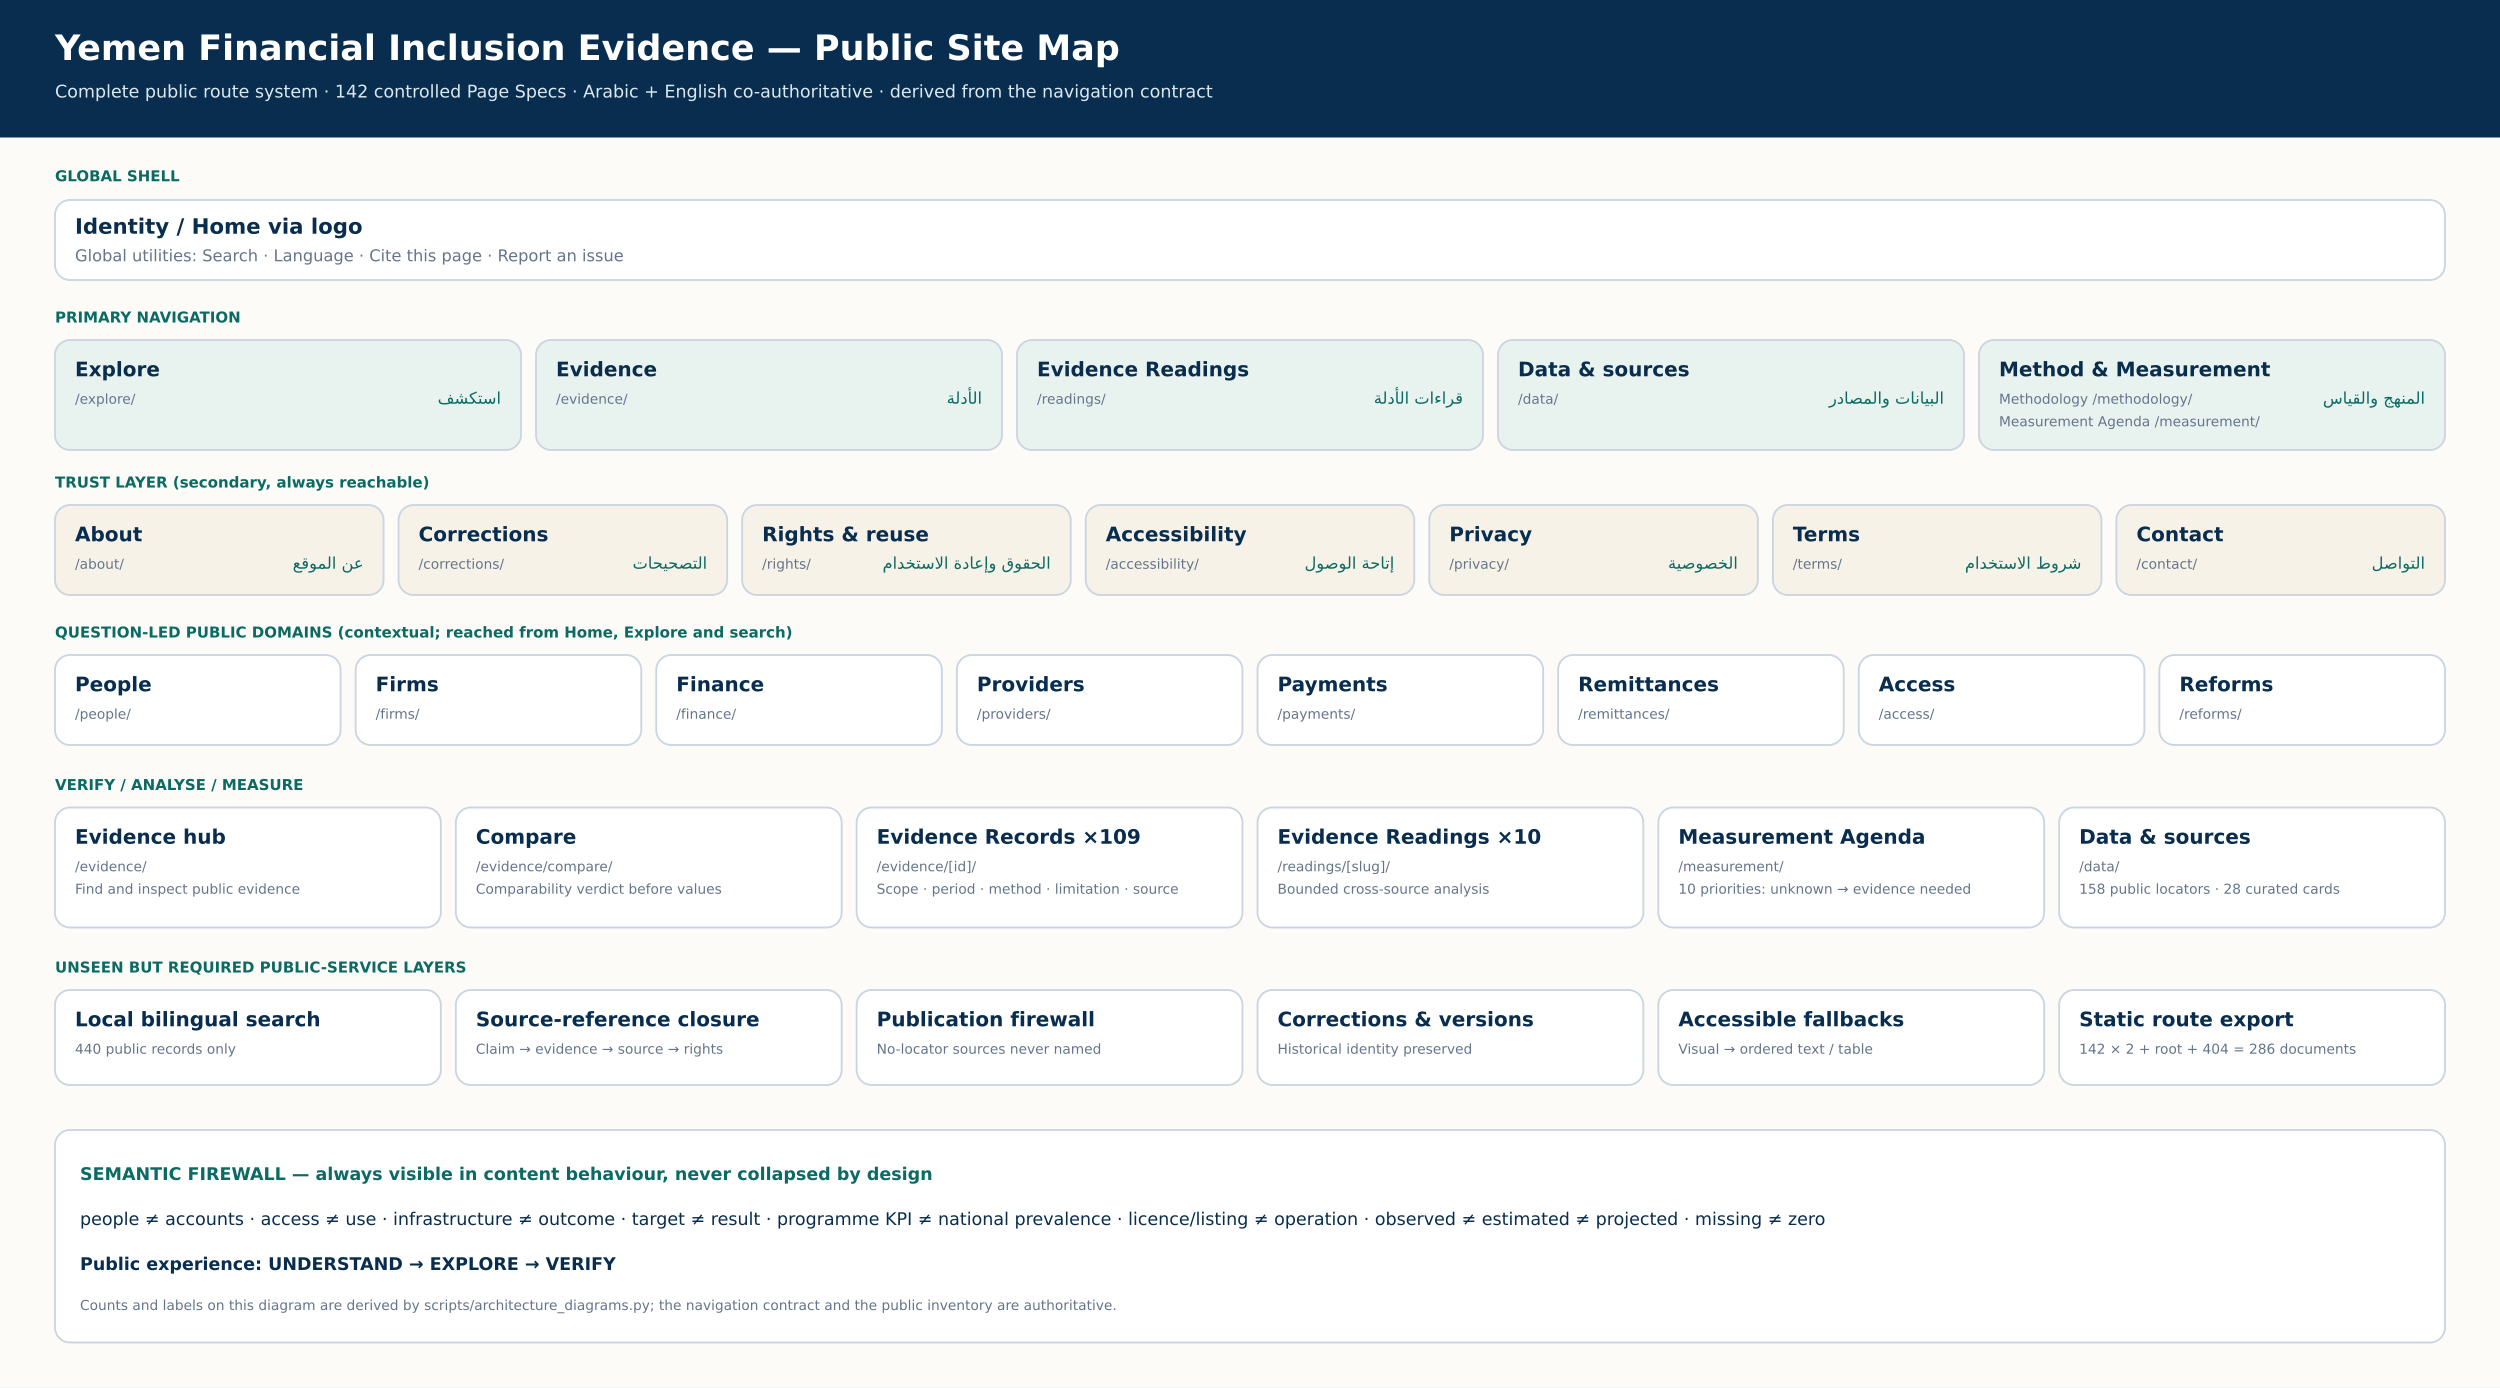
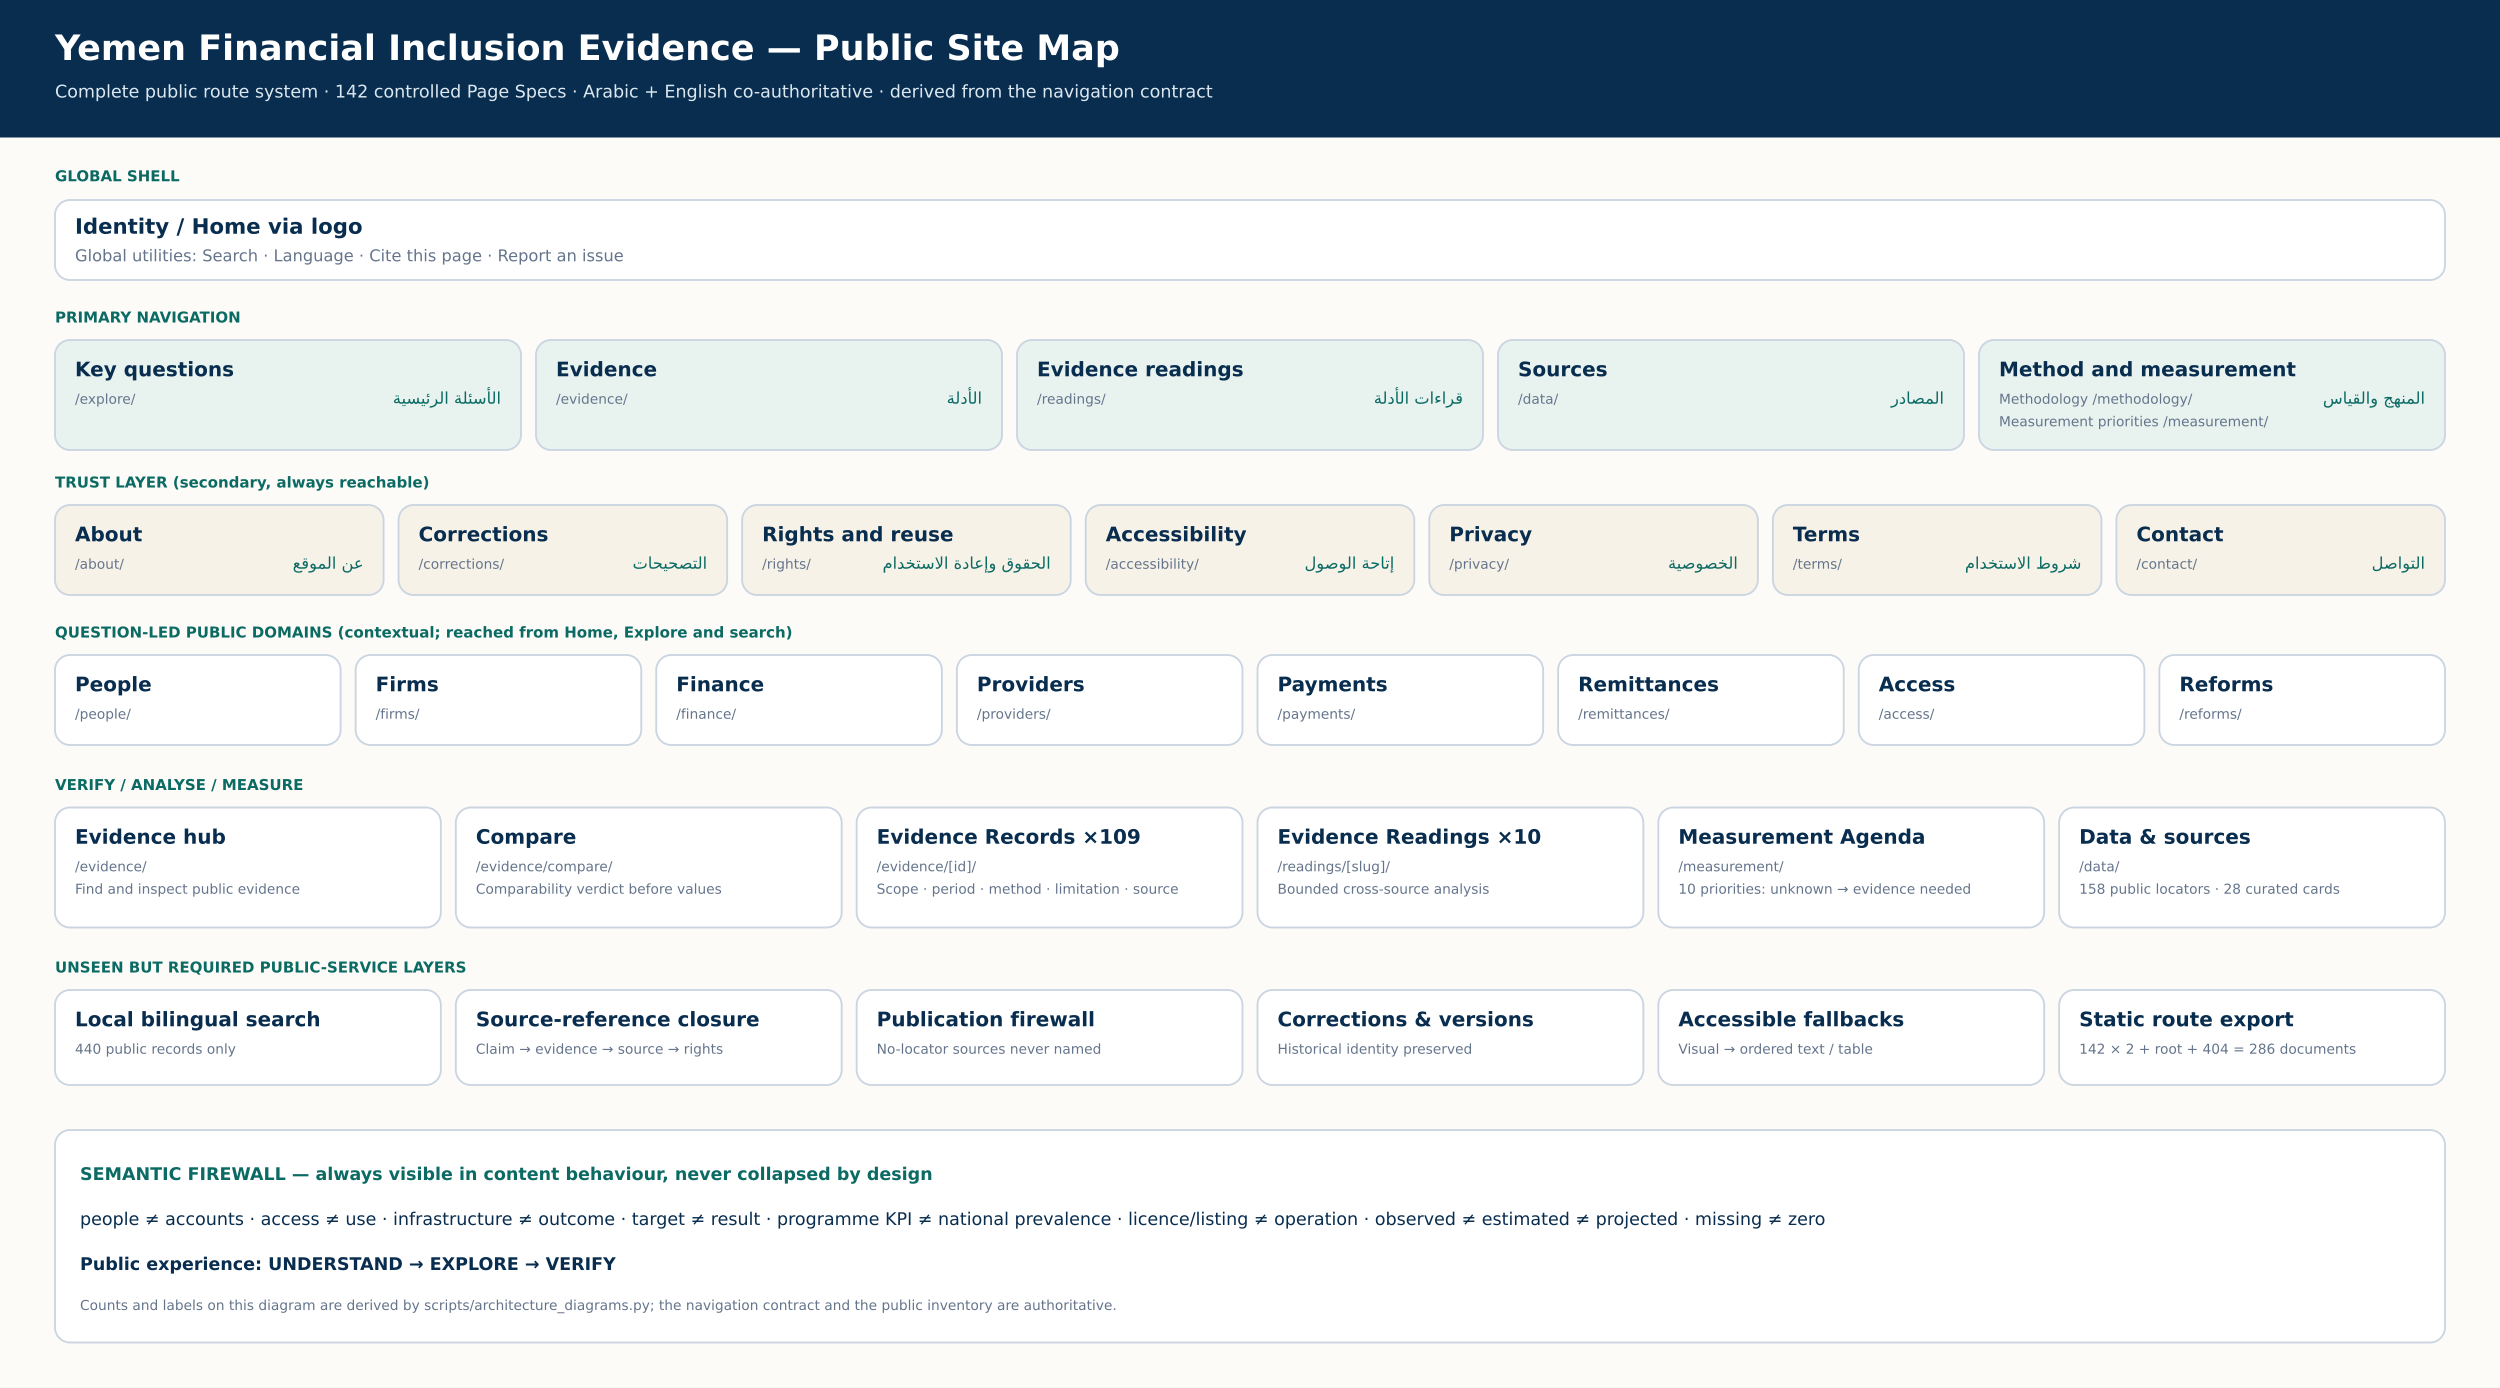
<svg xmlns="http://www.w3.org/2000/svg" width="2000" height="1110" viewBox="0 0 2000 1110" role="img">
  <rect width="2000" height="100%" fill="#FCFBF7" />
  <rect x="0" y="0" width="2000" height="110" fill="#082D4F" />
  <text x="44" y="48" font-family="IBM Plex Sans, IBM Plex Sans Arabic, DejaVu Sans, Arial, sans-serif" font-size="28" font-weight="700" fill="#FFFFFF" text-anchor="start">Yemen Financial Inclusion Evidence — Public Site Map</text>
  <text x="44" y="78" font-family="IBM Plex Sans, IBM Plex Sans Arabic, DejaVu Sans, Arial, sans-serif" font-size="14" font-weight="400" fill="#DCE8F0" text-anchor="start">Complete public route system · 142 controlled Page Specs · Arabic + English co-authoritative · derived from the navigation contract</text>
  <text x="44" y="145" font-family="IBM Plex Sans, IBM Plex Sans Arabic, DejaVu Sans, Arial, sans-serif" font-size="12" font-weight="700" fill="#0B6A63" text-anchor="start">GLOBAL SHELL</text>
  <rect x="44" y="160" width="1912" height="64" rx="12" fill="#FFFFFF" stroke="#CBD5E1" stroke-width="1.5" />
  <text x="60" y="187" font-family="IBM Plex Sans, IBM Plex Sans Arabic, DejaVu Sans, Arial, sans-serif" font-size="17" font-weight="600" fill="#082D4F" text-anchor="start">Identity / Home via logo</text>
  <text x="60" y="209" font-family="IBM Plex Sans, IBM Plex Sans Arabic, DejaVu Sans, Arial, sans-serif" font-size="13" font-weight="400" fill="#64748B" text-anchor="start">Global utilities: Search · Language · Cite this page · Report an issue</text>
  <text x="44" y="258" font-family="IBM Plex Sans, IBM Plex Sans Arabic, DejaVu Sans, Arial, sans-serif" font-size="12" font-weight="700" fill="#0B6A63" text-anchor="start">PRIMARY NAVIGATION</text>
  <rect x="44" y="272" width="372.8" height="88" rx="12" fill="#E8F3EF" stroke="#CBD5E1" stroke-width="1.5" />
-   <text x="60" y="301" font-family="IBM Plex Sans, IBM Plex Sans Arabic, DejaVu Sans, Arial, sans-serif" font-size="16" font-weight="600" fill="#082D4F" text-anchor="start">Explore</text>
-   <text x="400.8" y="323" font-family="IBM Plex Sans, IBM Plex Sans Arabic, DejaVu Sans, Arial, sans-serif" font-size="13" font-weight="500" fill="#0B6A63" text-anchor="start" direction="rtl">استكشف</text>
+   <text x="60" y="301" font-family="IBM Plex Sans, IBM Plex Sans Arabic, DejaVu Sans, Arial, sans-serif" font-size="16" font-weight="600" fill="#082D4F" text-anchor="start">Key questions</text>
+   <text x="400.8" y="323" font-family="IBM Plex Sans, IBM Plex Sans Arabic, DejaVu Sans, Arial, sans-serif" font-size="13" font-weight="500" fill="#0B6A63" text-anchor="start" direction="rtl">الأسئلة الرئيسية</text>
  <text x="60" y="323" font-family="IBM Plex Sans, IBM Plex Sans Arabic, DejaVu Sans, Arial, sans-serif" font-size="11" font-weight="400" fill="#64748B" text-anchor="start">/explore/</text>
  <rect x="428.8" y="272" width="372.8" height="88" rx="12" fill="#E8F3EF" stroke="#CBD5E1" stroke-width="1.5" />
  <text x="444.8" y="301" font-family="IBM Plex Sans, IBM Plex Sans Arabic, DejaVu Sans, Arial, sans-serif" font-size="16" font-weight="600" fill="#082D4F" text-anchor="start">Evidence</text>
  <text x="785.6" y="323" font-family="IBM Plex Sans, IBM Plex Sans Arabic, DejaVu Sans, Arial, sans-serif" font-size="13" font-weight="500" fill="#0B6A63" text-anchor="start" direction="rtl">الأدلة</text>
  <text x="444.8" y="323" font-family="IBM Plex Sans, IBM Plex Sans Arabic, DejaVu Sans, Arial, sans-serif" font-size="11" font-weight="400" fill="#64748B" text-anchor="start">/evidence/</text>
  <rect x="813.6" y="272" width="372.8" height="88" rx="12" fill="#E8F3EF" stroke="#CBD5E1" stroke-width="1.5" />
-   <text x="829.6" y="301" font-family="IBM Plex Sans, IBM Plex Sans Arabic, DejaVu Sans, Arial, sans-serif" font-size="16" font-weight="600" fill="#082D4F" text-anchor="start">Evidence Readings</text>
+   <text x="829.6" y="301" font-family="IBM Plex Sans, IBM Plex Sans Arabic, DejaVu Sans, Arial, sans-serif" font-size="16" font-weight="600" fill="#082D4F" text-anchor="start">Evidence readings</text>
  <text x="1170.4" y="323" font-family="IBM Plex Sans, IBM Plex Sans Arabic, DejaVu Sans, Arial, sans-serif" font-size="13" font-weight="500" fill="#0B6A63" text-anchor="start" direction="rtl">قراءات الأدلة</text>
  <text x="829.6" y="323" font-family="IBM Plex Sans, IBM Plex Sans Arabic, DejaVu Sans, Arial, sans-serif" font-size="11" font-weight="400" fill="#64748B" text-anchor="start">/readings/</text>
  <rect x="1198.4" y="272" width="372.8" height="88" rx="12" fill="#E8F3EF" stroke="#CBD5E1" stroke-width="1.5" />
-   <text x="1214.4" y="301" font-family="IBM Plex Sans, IBM Plex Sans Arabic, DejaVu Sans, Arial, sans-serif" font-size="16" font-weight="600" fill="#082D4F" text-anchor="start">Data &amp; sources</text>
-   <text x="1555.2" y="323" font-family="IBM Plex Sans, IBM Plex Sans Arabic, DejaVu Sans, Arial, sans-serif" font-size="13" font-weight="500" fill="#0B6A63" text-anchor="start" direction="rtl">البيانات والمصادر</text>
+   <text x="1214.4" y="301" font-family="IBM Plex Sans, IBM Plex Sans Arabic, DejaVu Sans, Arial, sans-serif" font-size="16" font-weight="600" fill="#082D4F" text-anchor="start">Sources</text>
+   <text x="1555.2" y="323" font-family="IBM Plex Sans, IBM Plex Sans Arabic, DejaVu Sans, Arial, sans-serif" font-size="13" font-weight="500" fill="#0B6A63" text-anchor="start" direction="rtl">المصادر</text>
  <text x="1214.4" y="323" font-family="IBM Plex Sans, IBM Plex Sans Arabic, DejaVu Sans, Arial, sans-serif" font-size="11" font-weight="400" fill="#64748B" text-anchor="start">/data/</text>
  <rect x="1583.2" y="272" width="372.8" height="88" rx="12" fill="#E8F3EF" stroke="#CBD5E1" stroke-width="1.5" />
-   <text x="1599.2" y="301" font-family="IBM Plex Sans, IBM Plex Sans Arabic, DejaVu Sans, Arial, sans-serif" font-size="16" font-weight="600" fill="#082D4F" text-anchor="start">Method &amp; Measurement</text>
+   <text x="1599.2" y="301" font-family="IBM Plex Sans, IBM Plex Sans Arabic, DejaVu Sans, Arial, sans-serif" font-size="16" font-weight="600" fill="#082D4F" text-anchor="start">Method and measurement</text>
  <text x="1940" y="323" font-family="IBM Plex Sans, IBM Plex Sans Arabic, DejaVu Sans, Arial, sans-serif" font-size="13" font-weight="500" fill="#0B6A63" text-anchor="start" direction="rtl">المنهج والقياس</text>
  <text x="1599.2" y="323" font-family="IBM Plex Sans, IBM Plex Sans Arabic, DejaVu Sans, Arial, sans-serif" font-size="11" font-weight="400" fill="#64748B" text-anchor="start">Methodology /methodology/</text>
-   <text x="1599.2" y="341" font-family="IBM Plex Sans, IBM Plex Sans Arabic, DejaVu Sans, Arial, sans-serif" font-size="11" font-weight="400" fill="#64748B" text-anchor="start">Measurement Agenda /measurement/</text>
+   <text x="1599.2" y="341" font-family="IBM Plex Sans, IBM Plex Sans Arabic, DejaVu Sans, Arial, sans-serif" font-size="11" font-weight="400" fill="#64748B" text-anchor="start">Measurement priorities /measurement/</text>
  <text x="44" y="390" font-family="IBM Plex Sans, IBM Plex Sans Arabic, DejaVu Sans, Arial, sans-serif" font-size="12" font-weight="700" fill="#0B6A63" text-anchor="start">TRUST LAYER (secondary, always reachable)</text>
  <rect x="44" y="404" width="262.86" height="72" rx="12" fill="#F7F2E8" stroke="#CBD5E1" stroke-width="1.5" />
  <text x="60" y="433" font-family="IBM Plex Sans, IBM Plex Sans Arabic, DejaVu Sans, Arial, sans-serif" font-size="16" font-weight="600" fill="#082D4F" text-anchor="start">About</text>
  <text x="290.86" y="455" font-family="IBM Plex Sans, IBM Plex Sans Arabic, DejaVu Sans, Arial, sans-serif" font-size="13" font-weight="500" fill="#0B6A63" text-anchor="start" direction="rtl">عن الموقع</text>
  <text x="60" y="455" font-family="IBM Plex Sans, IBM Plex Sans Arabic, DejaVu Sans, Arial, sans-serif" font-size="11" font-weight="400" fill="#64748B" text-anchor="start">/about/</text>
  <rect x="318.86" y="404" width="262.86" height="72" rx="12" fill="#F7F2E8" stroke="#CBD5E1" stroke-width="1.5" />
  <text x="334.86" y="433" font-family="IBM Plex Sans, IBM Plex Sans Arabic, DejaVu Sans, Arial, sans-serif" font-size="16" font-weight="600" fill="#082D4F" text-anchor="start">Corrections</text>
  <text x="565.71" y="455" font-family="IBM Plex Sans, IBM Plex Sans Arabic, DejaVu Sans, Arial, sans-serif" font-size="13" font-weight="500" fill="#0B6A63" text-anchor="start" direction="rtl">التصحيحات</text>
  <text x="334.86" y="455" font-family="IBM Plex Sans, IBM Plex Sans Arabic, DejaVu Sans, Arial, sans-serif" font-size="11" font-weight="400" fill="#64748B" text-anchor="start">/corrections/</text>
  <rect x="593.71" y="404" width="262.86" height="72" rx="12" fill="#F7F2E8" stroke="#CBD5E1" stroke-width="1.5" />
-   <text x="609.71" y="433" font-family="IBM Plex Sans, IBM Plex Sans Arabic, DejaVu Sans, Arial, sans-serif" font-size="16" font-weight="600" fill="#082D4F" text-anchor="start">Rights &amp; reuse</text>
+   <text x="609.71" y="433" font-family="IBM Plex Sans, IBM Plex Sans Arabic, DejaVu Sans, Arial, sans-serif" font-size="16" font-weight="600" fill="#082D4F" text-anchor="start">Rights and reuse</text>
  <text x="840.57" y="455" font-family="IBM Plex Sans, IBM Plex Sans Arabic, DejaVu Sans, Arial, sans-serif" font-size="13" font-weight="500" fill="#0B6A63" text-anchor="start" direction="rtl">الحقوق وإعادة الاستخدام</text>
  <text x="609.71" y="455" font-family="IBM Plex Sans, IBM Plex Sans Arabic, DejaVu Sans, Arial, sans-serif" font-size="11" font-weight="400" fill="#64748B" text-anchor="start">/rights/</text>
  <rect x="868.57" y="404" width="262.86" height="72" rx="12" fill="#F7F2E8" stroke="#CBD5E1" stroke-width="1.5" />
  <text x="884.57" y="433" font-family="IBM Plex Sans, IBM Plex Sans Arabic, DejaVu Sans, Arial, sans-serif" font-size="16" font-weight="600" fill="#082D4F" text-anchor="start">Accessibility</text>
  <text x="1115.43" y="455" font-family="IBM Plex Sans, IBM Plex Sans Arabic, DejaVu Sans, Arial, sans-serif" font-size="13" font-weight="500" fill="#0B6A63" text-anchor="start" direction="rtl">إتاحة الوصول</text>
  <text x="884.57" y="455" font-family="IBM Plex Sans, IBM Plex Sans Arabic, DejaVu Sans, Arial, sans-serif" font-size="11" font-weight="400" fill="#64748B" text-anchor="start">/accessibility/</text>
  <rect x="1143.43" y="404" width="262.86" height="72" rx="12" fill="#F7F2E8" stroke="#CBD5E1" stroke-width="1.5" />
  <text x="1159.43" y="433" font-family="IBM Plex Sans, IBM Plex Sans Arabic, DejaVu Sans, Arial, sans-serif" font-size="16" font-weight="600" fill="#082D4F" text-anchor="start">Privacy</text>
  <text x="1390.29" y="455" font-family="IBM Plex Sans, IBM Plex Sans Arabic, DejaVu Sans, Arial, sans-serif" font-size="13" font-weight="500" fill="#0B6A63" text-anchor="start" direction="rtl">الخصوصية</text>
  <text x="1159.43" y="455" font-family="IBM Plex Sans, IBM Plex Sans Arabic, DejaVu Sans, Arial, sans-serif" font-size="11" font-weight="400" fill="#64748B" text-anchor="start">/privacy/</text>
  <rect x="1418.29" y="404" width="262.86" height="72" rx="12" fill="#F7F2E8" stroke="#CBD5E1" stroke-width="1.5" />
  <text x="1434.29" y="433" font-family="IBM Plex Sans, IBM Plex Sans Arabic, DejaVu Sans, Arial, sans-serif" font-size="16" font-weight="600" fill="#082D4F" text-anchor="start">Terms</text>
  <text x="1665.14" y="455" font-family="IBM Plex Sans, IBM Plex Sans Arabic, DejaVu Sans, Arial, sans-serif" font-size="13" font-weight="500" fill="#0B6A63" text-anchor="start" direction="rtl">شروط الاستخدام</text>
  <text x="1434.29" y="455" font-family="IBM Plex Sans, IBM Plex Sans Arabic, DejaVu Sans, Arial, sans-serif" font-size="11" font-weight="400" fill="#64748B" text-anchor="start">/terms/</text>
  <rect x="1693.14" y="404" width="262.86" height="72" rx="12" fill="#F7F2E8" stroke="#CBD5E1" stroke-width="1.5" />
  <text x="1709.14" y="433" font-family="IBM Plex Sans, IBM Plex Sans Arabic, DejaVu Sans, Arial, sans-serif" font-size="16" font-weight="600" fill="#082D4F" text-anchor="start">Contact</text>
  <text x="1940" y="455" font-family="IBM Plex Sans, IBM Plex Sans Arabic, DejaVu Sans, Arial, sans-serif" font-size="13" font-weight="500" fill="#0B6A63" text-anchor="start" direction="rtl">التواصل</text>
  <text x="1709.14" y="455" font-family="IBM Plex Sans, IBM Plex Sans Arabic, DejaVu Sans, Arial, sans-serif" font-size="11" font-weight="400" fill="#64748B" text-anchor="start">/contact/</text>
  <text x="44" y="510" font-family="IBM Plex Sans, IBM Plex Sans Arabic, DejaVu Sans, Arial, sans-serif" font-size="12" font-weight="700" fill="#0B6A63" text-anchor="start">QUESTION-LED PUBLIC DOMAINS (contextual; reached from Home, Explore and search)</text>
  <rect x="44" y="524" width="228.5" height="72" rx="12" fill="#FFFFFF" stroke="#CBD5E1" stroke-width="1.5" />
  <text x="60" y="553" font-family="IBM Plex Sans, IBM Plex Sans Arabic, DejaVu Sans, Arial, sans-serif" font-size="16" font-weight="600" fill="#082D4F" text-anchor="start">People</text>
  <text x="60" y="575" font-family="IBM Plex Sans, IBM Plex Sans Arabic, DejaVu Sans, Arial, sans-serif" font-size="11" font-weight="400" fill="#64748B" text-anchor="start">/people/</text>
  <rect x="284.5" y="524" width="228.5" height="72" rx="12" fill="#FFFFFF" stroke="#CBD5E1" stroke-width="1.5" />
  <text x="300.5" y="553" font-family="IBM Plex Sans, IBM Plex Sans Arabic, DejaVu Sans, Arial, sans-serif" font-size="16" font-weight="600" fill="#082D4F" text-anchor="start">Firms</text>
  <text x="300.5" y="575" font-family="IBM Plex Sans, IBM Plex Sans Arabic, DejaVu Sans, Arial, sans-serif" font-size="11" font-weight="400" fill="#64748B" text-anchor="start">/firms/</text>
  <rect x="525" y="524" width="228.5" height="72" rx="12" fill="#FFFFFF" stroke="#CBD5E1" stroke-width="1.5" />
  <text x="541" y="553" font-family="IBM Plex Sans, IBM Plex Sans Arabic, DejaVu Sans, Arial, sans-serif" font-size="16" font-weight="600" fill="#082D4F" text-anchor="start">Finance</text>
  <text x="541" y="575" font-family="IBM Plex Sans, IBM Plex Sans Arabic, DejaVu Sans, Arial, sans-serif" font-size="11" font-weight="400" fill="#64748B" text-anchor="start">/finance/</text>
  <rect x="765.5" y="524" width="228.5" height="72" rx="12" fill="#FFFFFF" stroke="#CBD5E1" stroke-width="1.5" />
  <text x="781.5" y="553" font-family="IBM Plex Sans, IBM Plex Sans Arabic, DejaVu Sans, Arial, sans-serif" font-size="16" font-weight="600" fill="#082D4F" text-anchor="start">Providers</text>
  <text x="781.5" y="575" font-family="IBM Plex Sans, IBM Plex Sans Arabic, DejaVu Sans, Arial, sans-serif" font-size="11" font-weight="400" fill="#64748B" text-anchor="start">/providers/</text>
  <rect x="1006" y="524" width="228.5" height="72" rx="12" fill="#FFFFFF" stroke="#CBD5E1" stroke-width="1.5" />
  <text x="1022" y="553" font-family="IBM Plex Sans, IBM Plex Sans Arabic, DejaVu Sans, Arial, sans-serif" font-size="16" font-weight="600" fill="#082D4F" text-anchor="start">Payments</text>
  <text x="1022" y="575" font-family="IBM Plex Sans, IBM Plex Sans Arabic, DejaVu Sans, Arial, sans-serif" font-size="11" font-weight="400" fill="#64748B" text-anchor="start">/payments/</text>
  <rect x="1246.5" y="524" width="228.5" height="72" rx="12" fill="#FFFFFF" stroke="#CBD5E1" stroke-width="1.5" />
  <text x="1262.5" y="553" font-family="IBM Plex Sans, IBM Plex Sans Arabic, DejaVu Sans, Arial, sans-serif" font-size="16" font-weight="600" fill="#082D4F" text-anchor="start">Remittances</text>
  <text x="1262.5" y="575" font-family="IBM Plex Sans, IBM Plex Sans Arabic, DejaVu Sans, Arial, sans-serif" font-size="11" font-weight="400" fill="#64748B" text-anchor="start">/remittances/</text>
  <rect x="1487" y="524" width="228.5" height="72" rx="12" fill="#FFFFFF" stroke="#CBD5E1" stroke-width="1.5" />
  <text x="1503" y="553" font-family="IBM Plex Sans, IBM Plex Sans Arabic, DejaVu Sans, Arial, sans-serif" font-size="16" font-weight="600" fill="#082D4F" text-anchor="start">Access</text>
  <text x="1503" y="575" font-family="IBM Plex Sans, IBM Plex Sans Arabic, DejaVu Sans, Arial, sans-serif" font-size="11" font-weight="400" fill="#64748B" text-anchor="start">/access/</text>
  <rect x="1727.5" y="524" width="228.5" height="72" rx="12" fill="#FFFFFF" stroke="#CBD5E1" stroke-width="1.5" />
  <text x="1743.5" y="553" font-family="IBM Plex Sans, IBM Plex Sans Arabic, DejaVu Sans, Arial, sans-serif" font-size="16" font-weight="600" fill="#082D4F" text-anchor="start">Reforms</text>
  <text x="1743.5" y="575" font-family="IBM Plex Sans, IBM Plex Sans Arabic, DejaVu Sans, Arial, sans-serif" font-size="11" font-weight="400" fill="#64748B" text-anchor="start">/reforms/</text>
  <text x="44" y="632" font-family="IBM Plex Sans, IBM Plex Sans Arabic, DejaVu Sans, Arial, sans-serif" font-size="12" font-weight="700" fill="#0B6A63" text-anchor="start">VERIFY / ANALYSE / MEASURE</text>
  <rect x="44" y="646" width="308.67" height="96" rx="12" fill="#FFFFFF" stroke="#CBD5E1" stroke-width="1.5" />
  <text x="60" y="675" font-family="IBM Plex Sans, IBM Plex Sans Arabic, DejaVu Sans, Arial, sans-serif" font-size="16" font-weight="600" fill="#082D4F" text-anchor="start">Evidence hub</text>
  <text x="60" y="697" font-family="IBM Plex Sans, IBM Plex Sans Arabic, DejaVu Sans, Arial, sans-serif" font-size="11" font-weight="400" fill="#64748B" text-anchor="start">/evidence/</text>
  <text x="60" y="715" font-family="IBM Plex Sans, IBM Plex Sans Arabic, DejaVu Sans, Arial, sans-serif" font-size="11" font-weight="400" fill="#64748B" text-anchor="start">Find and inspect public evidence</text>
  <rect x="364.67" y="646" width="308.67" height="96" rx="12" fill="#FFFFFF" stroke="#CBD5E1" stroke-width="1.5" />
  <text x="380.67" y="675" font-family="IBM Plex Sans, IBM Plex Sans Arabic, DejaVu Sans, Arial, sans-serif" font-size="16" font-weight="600" fill="#082D4F" text-anchor="start">Compare</text>
  <text x="380.67" y="697" font-family="IBM Plex Sans, IBM Plex Sans Arabic, DejaVu Sans, Arial, sans-serif" font-size="11" font-weight="400" fill="#64748B" text-anchor="start">/evidence/compare/</text>
  <text x="380.67" y="715" font-family="IBM Plex Sans, IBM Plex Sans Arabic, DejaVu Sans, Arial, sans-serif" font-size="11" font-weight="400" fill="#64748B" text-anchor="start">Comparability verdict before values</text>
  <rect x="685.33" y="646" width="308.67" height="96" rx="12" fill="#FFFFFF" stroke="#CBD5E1" stroke-width="1.5" />
  <text x="701.33" y="675" font-family="IBM Plex Sans, IBM Plex Sans Arabic, DejaVu Sans, Arial, sans-serif" font-size="16" font-weight="600" fill="#082D4F" text-anchor="start">Evidence Records ×109</text>
  <text x="701.33" y="697" font-family="IBM Plex Sans, IBM Plex Sans Arabic, DejaVu Sans, Arial, sans-serif" font-size="11" font-weight="400" fill="#64748B" text-anchor="start">/evidence/[id]/</text>
  <text x="701.33" y="715" font-family="IBM Plex Sans, IBM Plex Sans Arabic, DejaVu Sans, Arial, sans-serif" font-size="11" font-weight="400" fill="#64748B" text-anchor="start">Scope · period · method · limitation · source</text>
  <rect x="1006" y="646" width="308.67" height="96" rx="12" fill="#FFFFFF" stroke="#CBD5E1" stroke-width="1.5" />
  <text x="1022" y="675" font-family="IBM Plex Sans, IBM Plex Sans Arabic, DejaVu Sans, Arial, sans-serif" font-size="16" font-weight="600" fill="#082D4F" text-anchor="start">Evidence Readings ×10</text>
  <text x="1022" y="697" font-family="IBM Plex Sans, IBM Plex Sans Arabic, DejaVu Sans, Arial, sans-serif" font-size="11" font-weight="400" fill="#64748B" text-anchor="start">/readings/[slug]/</text>
  <text x="1022" y="715" font-family="IBM Plex Sans, IBM Plex Sans Arabic, DejaVu Sans, Arial, sans-serif" font-size="11" font-weight="400" fill="#64748B" text-anchor="start">Bounded cross-source analysis</text>
  <rect x="1326.67" y="646" width="308.67" height="96" rx="12" fill="#FFFFFF" stroke="#CBD5E1" stroke-width="1.5" />
  <text x="1342.67" y="675" font-family="IBM Plex Sans, IBM Plex Sans Arabic, DejaVu Sans, Arial, sans-serif" font-size="16" font-weight="600" fill="#082D4F" text-anchor="start">Measurement Agenda</text>
  <text x="1342.67" y="697" font-family="IBM Plex Sans, IBM Plex Sans Arabic, DejaVu Sans, Arial, sans-serif" font-size="11" font-weight="400" fill="#64748B" text-anchor="start">/measurement/</text>
  <text x="1342.67" y="715" font-family="IBM Plex Sans, IBM Plex Sans Arabic, DejaVu Sans, Arial, sans-serif" font-size="11" font-weight="400" fill="#64748B" text-anchor="start">10 priorities: unknown → evidence needed</text>
  <rect x="1647.33" y="646" width="308.67" height="96" rx="12" fill="#FFFFFF" stroke="#CBD5E1" stroke-width="1.5" />
  <text x="1663.33" y="675" font-family="IBM Plex Sans, IBM Plex Sans Arabic, DejaVu Sans, Arial, sans-serif" font-size="16" font-weight="600" fill="#082D4F" text-anchor="start">Data &amp; sources</text>
  <text x="1663.33" y="697" font-family="IBM Plex Sans, IBM Plex Sans Arabic, DejaVu Sans, Arial, sans-serif" font-size="11" font-weight="400" fill="#64748B" text-anchor="start">/data/</text>
  <text x="1663.33" y="715" font-family="IBM Plex Sans, IBM Plex Sans Arabic, DejaVu Sans, Arial, sans-serif" font-size="11" font-weight="400" fill="#64748B" text-anchor="start">158 public locators · 28 curated cards</text>
  <text x="44" y="778" font-family="IBM Plex Sans, IBM Plex Sans Arabic, DejaVu Sans, Arial, sans-serif" font-size="12" font-weight="700" fill="#0B6A63" text-anchor="start">UNSEEN BUT REQUIRED PUBLIC-SERVICE LAYERS</text>
  <rect x="44" y="792" width="308.67" height="76" rx="12" fill="#FFFFFF" stroke="#CBD5E1" stroke-width="1.5" />
  <text x="60" y="821" font-family="IBM Plex Sans, IBM Plex Sans Arabic, DejaVu Sans, Arial, sans-serif" font-size="16" font-weight="600" fill="#082D4F" text-anchor="start">Local bilingual search</text>
  <text x="60" y="843" font-family="IBM Plex Sans, IBM Plex Sans Arabic, DejaVu Sans, Arial, sans-serif" font-size="11" font-weight="400" fill="#64748B" text-anchor="start">440 public records only</text>
  <rect x="364.67" y="792" width="308.67" height="76" rx="12" fill="#FFFFFF" stroke="#CBD5E1" stroke-width="1.5" />
  <text x="380.67" y="821" font-family="IBM Plex Sans, IBM Plex Sans Arabic, DejaVu Sans, Arial, sans-serif" font-size="16" font-weight="600" fill="#082D4F" text-anchor="start">Source-reference closure</text>
  <text x="380.67" y="843" font-family="IBM Plex Sans, IBM Plex Sans Arabic, DejaVu Sans, Arial, sans-serif" font-size="11" font-weight="400" fill="#64748B" text-anchor="start">Claim → evidence → source → rights</text>
  <rect x="685.33" y="792" width="308.67" height="76" rx="12" fill="#FFFFFF" stroke="#CBD5E1" stroke-width="1.5" />
  <text x="701.33" y="821" font-family="IBM Plex Sans, IBM Plex Sans Arabic, DejaVu Sans, Arial, sans-serif" font-size="16" font-weight="600" fill="#082D4F" text-anchor="start">Publication firewall</text>
  <text x="701.33" y="843" font-family="IBM Plex Sans, IBM Plex Sans Arabic, DejaVu Sans, Arial, sans-serif" font-size="11" font-weight="400" fill="#64748B" text-anchor="start">No-locator sources never named</text>
  <rect x="1006" y="792" width="308.67" height="76" rx="12" fill="#FFFFFF" stroke="#CBD5E1" stroke-width="1.5" />
  <text x="1022" y="821" font-family="IBM Plex Sans, IBM Plex Sans Arabic, DejaVu Sans, Arial, sans-serif" font-size="16" font-weight="600" fill="#082D4F" text-anchor="start">Corrections &amp; versions</text>
  <text x="1022" y="843" font-family="IBM Plex Sans, IBM Plex Sans Arabic, DejaVu Sans, Arial, sans-serif" font-size="11" font-weight="400" fill="#64748B" text-anchor="start">Historical identity preserved</text>
  <rect x="1326.67" y="792" width="308.67" height="76" rx="12" fill="#FFFFFF" stroke="#CBD5E1" stroke-width="1.5" />
  <text x="1342.67" y="821" font-family="IBM Plex Sans, IBM Plex Sans Arabic, DejaVu Sans, Arial, sans-serif" font-size="16" font-weight="600" fill="#082D4F" text-anchor="start">Accessible fallbacks</text>
  <text x="1342.67" y="843" font-family="IBM Plex Sans, IBM Plex Sans Arabic, DejaVu Sans, Arial, sans-serif" font-size="11" font-weight="400" fill="#64748B" text-anchor="start">Visual → ordered text / table</text>
  <rect x="1647.33" y="792" width="308.67" height="76" rx="12" fill="#FFFFFF" stroke="#CBD5E1" stroke-width="1.5" />
  <text x="1663.33" y="821" font-family="IBM Plex Sans, IBM Plex Sans Arabic, DejaVu Sans, Arial, sans-serif" font-size="16" font-weight="600" fill="#082D4F" text-anchor="start">Static route export</text>
  <text x="1663.33" y="843" font-family="IBM Plex Sans, IBM Plex Sans Arabic, DejaVu Sans, Arial, sans-serif" font-size="11" font-weight="400" fill="#64748B" text-anchor="start">142 × 2 + root + 404 = 286 documents</text>
  <rect x="44" y="904" width="1912" height="170" rx="12" fill="#FFFFFF" stroke="#CBD5E1" stroke-width="1.5" />
  <text x="64" y="944" font-family="IBM Plex Sans, IBM Plex Sans Arabic, DejaVu Sans, Arial, sans-serif" font-size="14" font-weight="700" fill="#0B6A63" text-anchor="start">SEMANTIC FIREWALL — always visible in content behaviour, never collapsed by design</text>
  <text x="64" y="980" font-family="IBM Plex Sans, IBM Plex Sans Arabic, DejaVu Sans, Arial, sans-serif" font-size="14" font-weight="500" fill="#082D4F" text-anchor="start">people ≠ accounts · access ≠ use · infrastructure ≠ outcome · target ≠ result · programme KPI ≠ national prevalence · licence/listing ≠ operation · observed ≠ estimated ≠ projected · missing ≠ zero</text>
  <text x="64" y="1016" font-family="IBM Plex Sans, IBM Plex Sans Arabic, DejaVu Sans, Arial, sans-serif" font-size="14" font-weight="600" fill="#082D4F" text-anchor="start">Public experience: UNDERSTAND → EXPLORE → VERIFY</text>
  <text x="64" y="1048" font-family="IBM Plex Sans, IBM Plex Sans Arabic, DejaVu Sans, Arial, sans-serif" font-size="11" font-weight="400" fill="#64748B" text-anchor="start">Counts and labels on this diagram are derived by scripts/architecture_diagrams.py; the navigation contract and the public inventory are authoritative.</text>
</svg>
